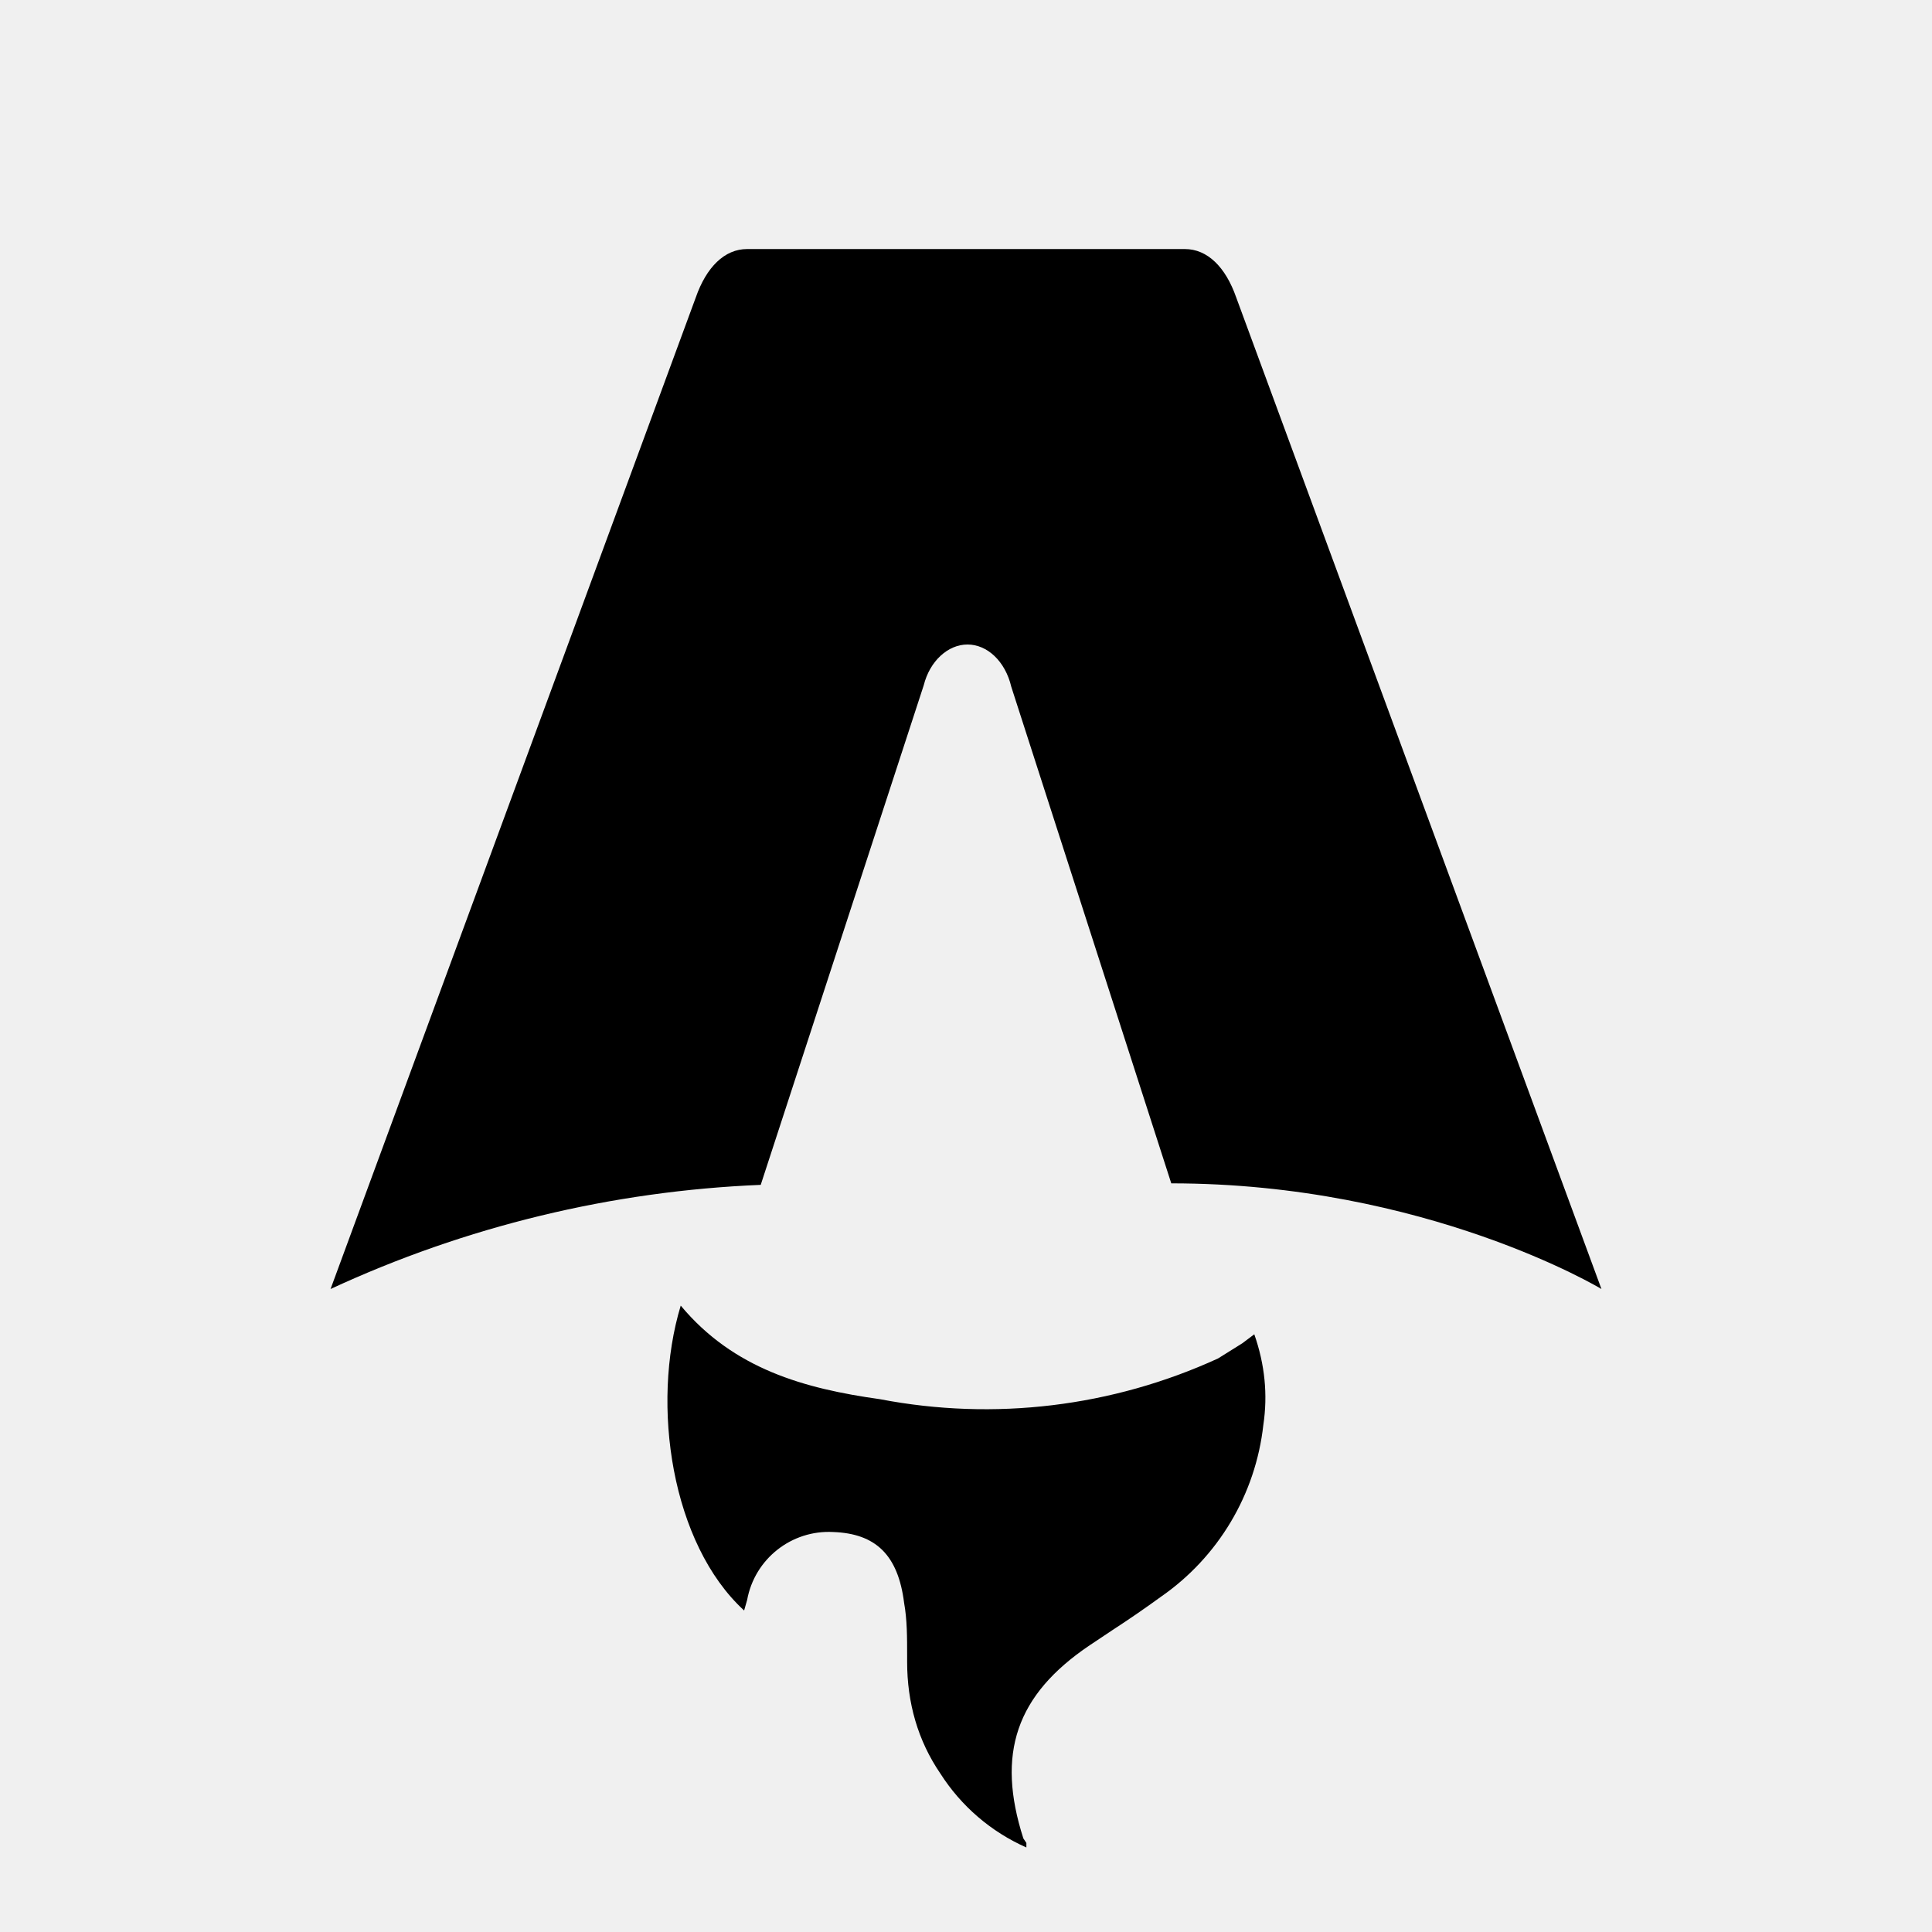
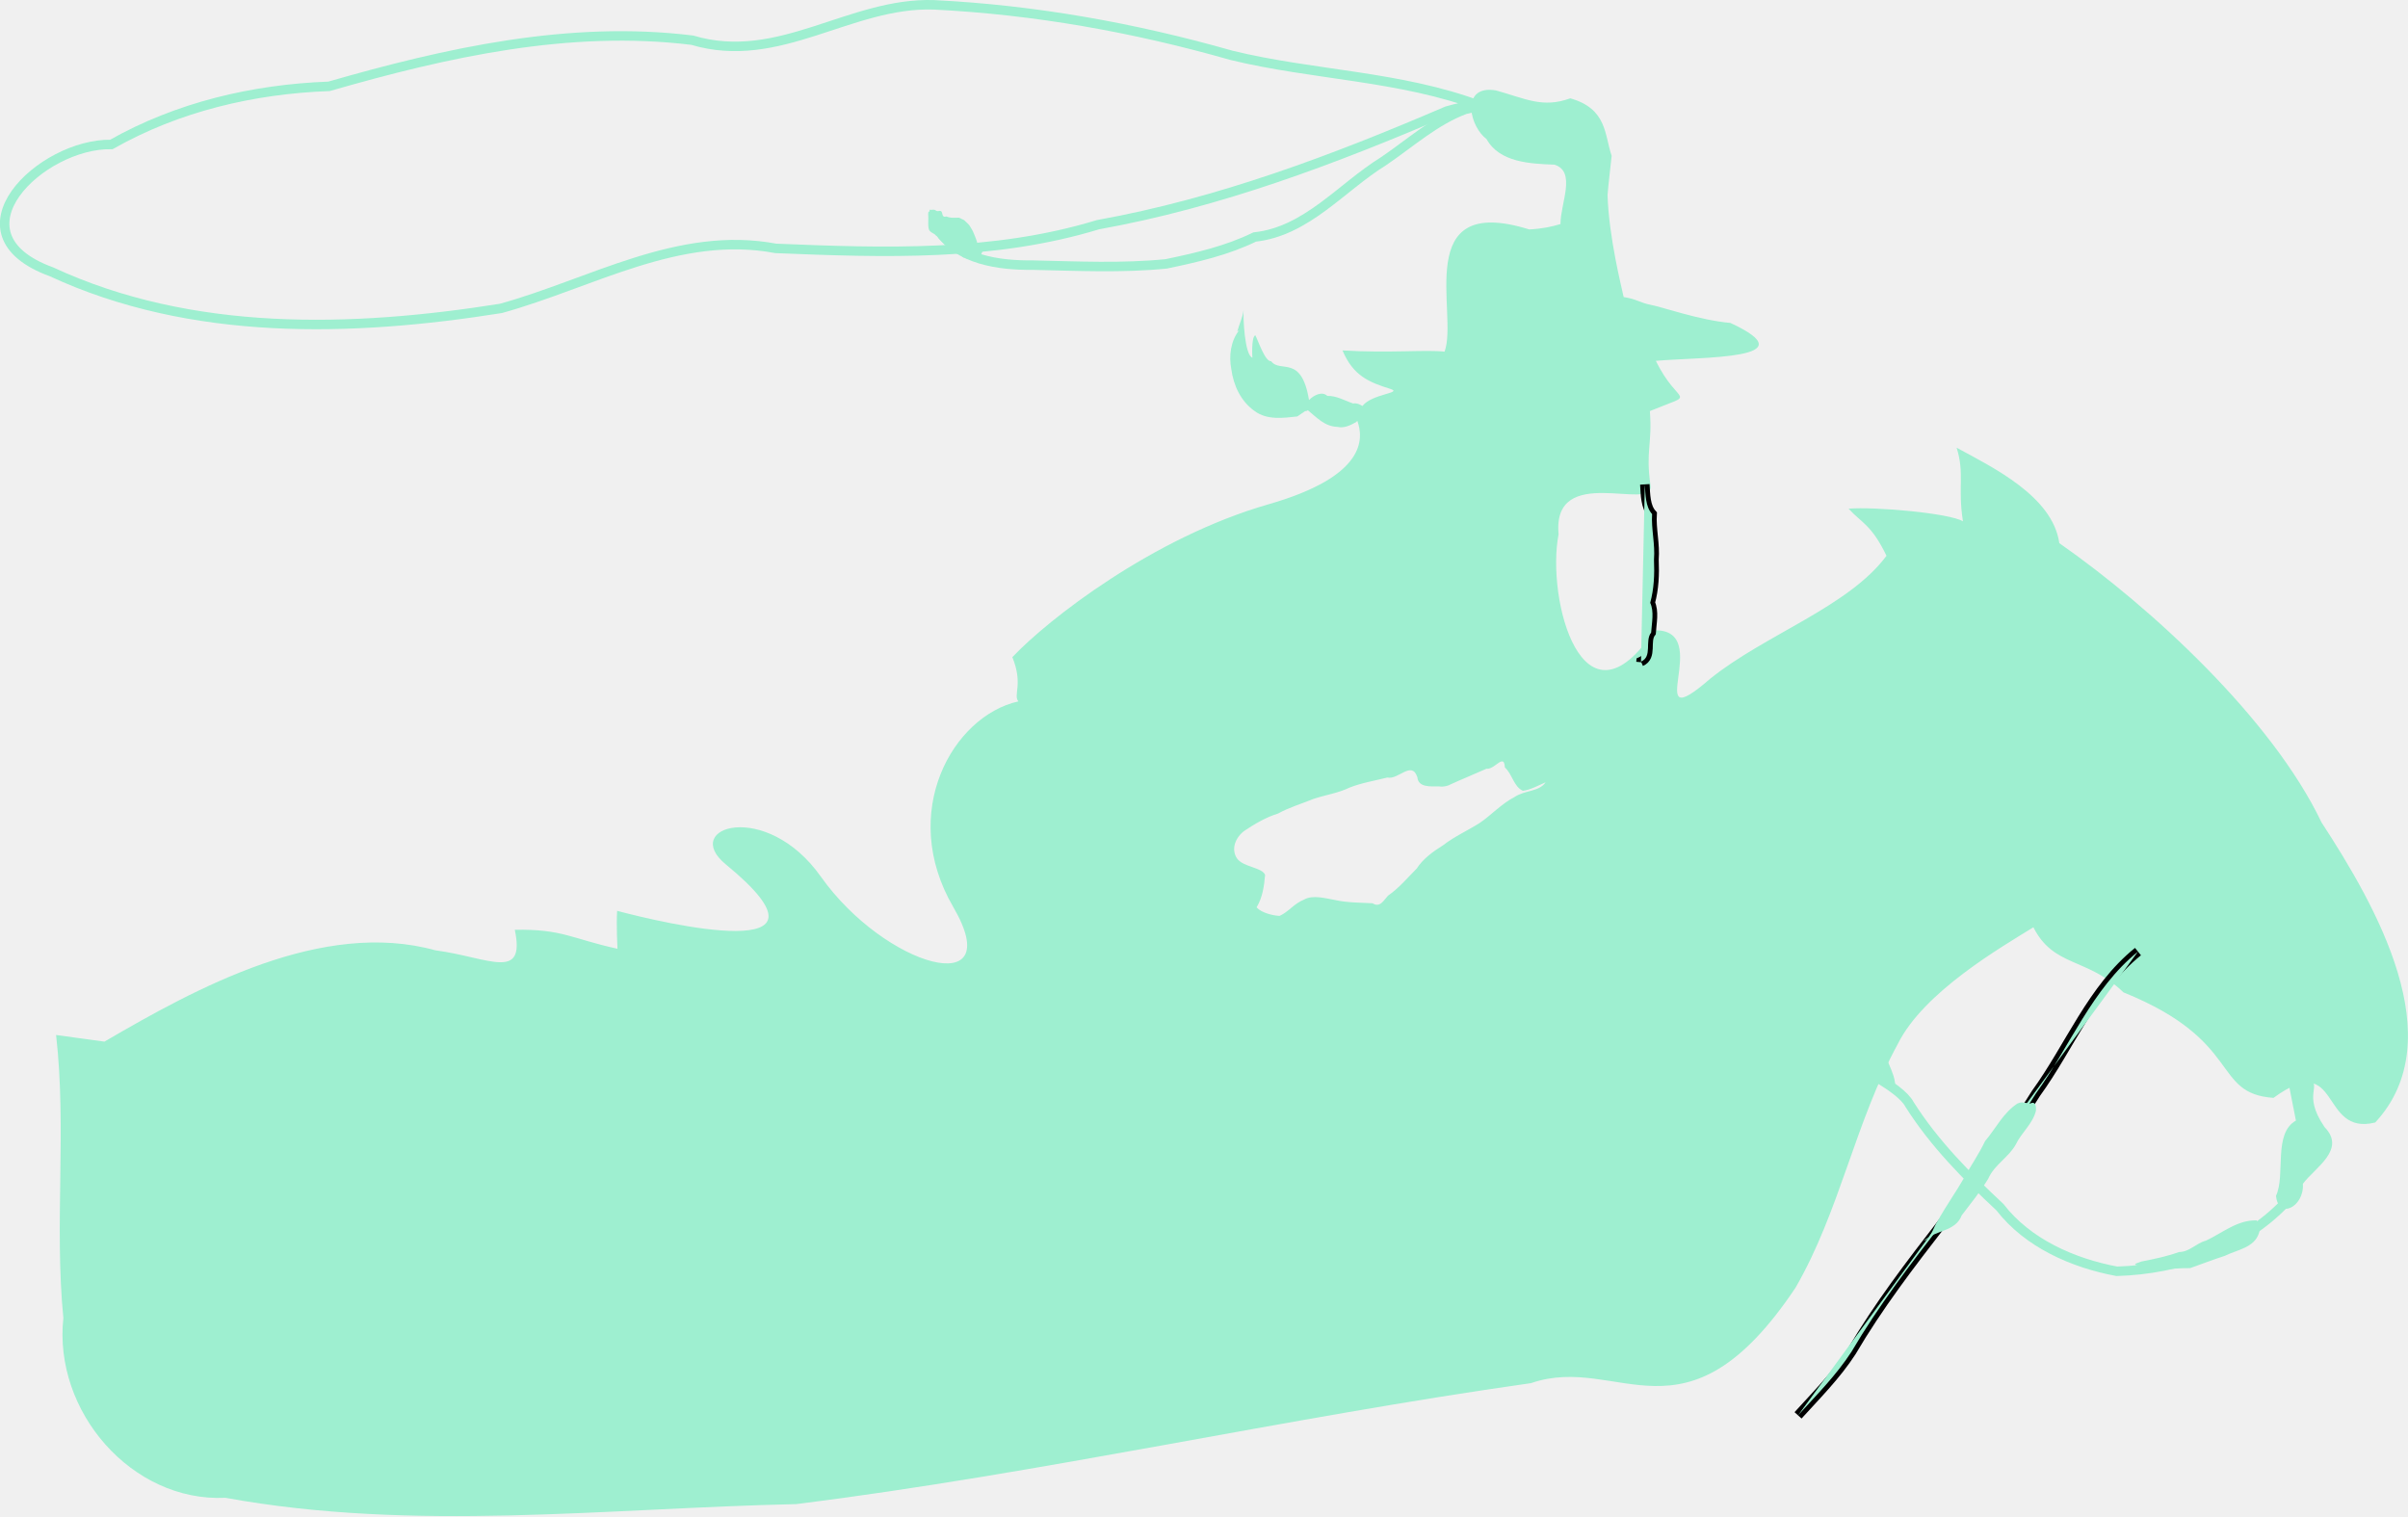
- <svg xmlns="http://www.w3.org/2000/svg" fill="none" viewBox="0 0 128 128">
-   <path d="M50.4 78.5a75.1 75.1 0 0 0-28.5 6.9l24.2-65.7c.7-2 1.9-3.2 3.4-3.2h29c1.5 0 2.7 1.2 3.4 3.2l24.2 65.7s-11.6-7-28.5-7L67 45.5c-.4-1.7-1.6-2.8-2.9-2.8-1.3 0-2.5 1.1-2.9 2.7L50.4 78.5Zm-1.1 28.2Zm-4.2-20.2c-2 6.6-.6 15.8 4.2 20.2a17.5 17.5 0 0 1 .2-.7 5.5 5.5 0 0 1 5.7-4.5c2.8.1 4.3 1.5 4.7 4.7.2 1.1.2 2.3.2 3.5v.4c0 2.7.7 5.2 2.2 7.4a13 13 0 0 0 5.7 4.9v-.3l-.2-.3c-1.8-5.6-.5-9.5 4.4-12.8l1.5-1a73 73 0 0 0 3.2-2.2 16 16 0 0 0 6.8-11.4c.3-2 .1-4-.6-6l-.8.6-1.6 1a37 37 0 0 1-22.4 2.7c-5-.7-9.7-2-13.2-6.2Z" />
-   <style>
-         path { fill: #000; }
-         @media (prefers-color-scheme: dark) {
-             path { fill: #FFF; }
-         }
-     </style>
+ <svg xmlns="http://www.w3.org/2000/svg" width="57.194mm" height="36.012mm" viewBox="0 0 57.194 36.012" version="1.1" id="svg1">
+   <defs id="defs1" />
+   <g id="layer1" transform="translate(-80.43333,-96.57292)">
+     <g id="layer4" style="display:inline;fill:#000000" transform="translate(82.9826,-83.44915)">
+       <g id="g28" transform="matrix(7.503506,0,0,7.503506,-0.1590832,144.1498)" style="display:inline;fill:#9EEFD0;fill-opacity:1">
+         <path id="path12" style="opacity:1;fill:#9EEFD0;fill-opacity:1;stroke:none;stroke-width:0.265px;stroke-linecap:butt;stroke-linejoin:miter;stroke-opacity:1" d="m 4.396,5.065 c -0.088,3.932e-4 -0.061,0.117 -0.009,0.156 0.041,0.074 0.138,0.078 0.215,0.081 0.07,0.022 0.019,0.122 0.019,0.188 -0.026,0.008 -0.058,0.015 -0.099,0.017 -0.375,-0.117 -0.223,0.268 -0.268,0.387 -0.054,-0.007 -0.177,0.005 -0.323,-0.004 0.034,0.081 0.085,0.101 0.152,0.122 0.04,0.013 -0.059,0.015 -0.089,0.054 -0.009,-0.006 -0.018,-0.01 -0.029,-0.008 -0.027,-0.009 -0.053,-0.025 -0.082,-0.024 -0.017,-0.016 -0.043,-0.002 -0.058,0.013 -0.024,-0.146 -0.091,-0.084 -0.12,-0.123 -0.019,0.003 -0.042,-0.068 -0.05,-0.082 -0.014,0.006 -0.009,0.079 -0.009,0.071 -0.025,-0.007 -0.03,-0.13 -0.028,-0.151 -0.003,0.024 -0.014,0.045 -0.02,0.068 l 0.006,-0.004 c -0.027,0.034 -0.033,0.081 -0.025,0.123 0.007,0.052 0.03,0.102 0.074,0.133 0.039,0.029 0.09,0.022 0.135,0.017 l 0.025,-0.017 c 0.004,2.993e-4 0.007,-8.189e-4 0.008,-0.003 0.028,0.023 0.054,0.052 0.094,0.053 0.021,0.005 0.041,-0.005 0.059,-0.015 0.001,-0.001 0.003,-0.003 0.004,-0.004 0.02,0.056 0.029,0.175 -0.281,0.264 C 3.331,6.482 2.998,6.742 2.886,6.861 2.921,6.947 2.888,6.98 2.905,7.001 2.698,7.047 2.524,7.352 2.699,7.652 2.874,7.952 2.483,7.842 2.28,7.556 2.107,7.311 1.834,7.398 1.979,7.517 2.379,7.845 1.778,7.702 1.635,7.664 c -0.003,0.043 0.001,0.12 0.001,0.12 C 1.493,7.753 1.462,7.721 1.311,7.724 1.346,7.889 1.227,7.811 1.06,7.789 0.702,7.69 0.305,7.907 0.012,8.078 L -0.141,8.057 c 0.034,0.297 -0.006,0.599 0.023,0.896 C -0.15,9.248 0.098,9.536 0.395,9.522 0.992,9.631 1.601,9.555 2.202,9.542 2.983,9.444 3.75,9.269 4.528,9.159 4.806,9.063 5.015,9.38 5.365,8.857 5.506,8.613 5.553,8.334 5.689,8.085 5.771,7.92 6.018,7.778 6.118,7.716 6.182,7.843 6.288,7.811 6.403,7.922 6.784,8.076 6.681,8.242 6.878,8.256 7.093,8.099 7.022,8.378 7.2,8.334 7.444,8.071 7.203,7.649 7.03,7.384 6.874,7.057 6.492,6.704 6.2,6.5 6.179,6.352 5.991,6.261 5.875,6.198 5.901,6.281 5.878,6.323 5.895,6.431 5.853,6.405 5.613,6.384 5.533,6.391 5.575,6.437 5.605,6.441 5.653,6.54 5.533,6.702 5.267,6.79 5.094,6.93 4.868,7.126 5.112,6.771 4.918,6.776 4.692,7.118 4.575,6.677 4.615,6.472 4.594,6.244 4.918,6.403 4.906,6.318 4.89,6.206 4.912,6.189 4.904,6.082 c 0.155,-0.064 0.091,-0.011 0.019,-0.159 0.144,-0.013 0.488,-0.003 0.236,-0.12 -0.099,-0.009 -0.211,-0.049 -0.251,-0.057 -0.04,-0.008 -0.043,-0.018 -0.087,-0.025 -0.006,-0.029 -0.047,-0.189 -0.051,-0.323 0.003,-0.038 0.008,-0.076 0.013,-0.124 -0.023,-0.067 -0.014,-0.149 -0.131,-0.182 -0.088,0.032 -0.142,7.406e-4 -0.235,-0.025 -0.007,-0.001 -0.013,-0.002 -0.019,-0.002 z m 0.04,2.126 c 0.005,-3.043e-4 0.008,0.004 0.009,0.019 0.024,0.022 0.028,0.061 0.057,0.074 0.024,-0.003 0.049,-0.017 0.072,-0.027 -0.021,0.031 -0.065,0.024 -0.099,0.047 -0.042,0.022 -0.073,0.057 -0.11,0.082 -0.038,0.024 -0.082,0.044 -0.115,0.07 -0.032,0.02 -0.064,0.043 -0.084,0.074 -0.029,0.029 -0.055,0.061 -0.091,0.086 -0.014,0.015 -0.025,0.039 -0.049,0.024 -0.038,-0.002 -0.082,-0.002 -0.117,-0.01 -0.033,-0.006 -0.072,-0.017 -0.099,-0.002 -0.034,0.014 -0.048,0.038 -0.078,0.052 -0.022,-0.001 -0.058,-0.01 -0.073,-0.027 0.019,-0.031 0.024,-0.068 0.027,-0.103 -0.01,-0.024 -0.069,-0.024 -0.089,-0.052 -0.02,-0.03 -0.004,-0.067 0.023,-0.087 0.033,-0.022 0.068,-0.043 0.107,-0.055 0.036,-0.02 0.075,-0.031 0.114,-0.047 0.037,-0.012 0.077,-0.018 0.112,-0.035 0.037,-0.015 0.085,-0.023 0.12,-0.032 0.035,0.008 0.077,-0.055 0.095,-0.001 0.003,0.033 0.041,0.029 0.069,0.029 0.014,0.003 0.033,-0.004 0.031,-0.004 0.039,-0.018 0.079,-0.034 0.119,-0.052 0.017,0.003 0.037,-0.022 0.048,-0.023 z" />
+         <path style="opacity:1;fill:none;fill-opacity:1;stroke:#9EEFD0;stroke-width:0.03;stroke-dasharray:none;stroke-opacity:1;paint-order:stroke fill markers" d="m 2.65,5.507 c 0.065,0.097 0.193,0.114 0.301,0.113 0.141,0.003 0.282,0.01 0.422,-0.004 C 3.469,5.596 3.565,5.574 3.653,5.531 3.818,5.513 3.927,5.374 4.061,5.291 4.145,5.234 4.223,5.163 4.319,5.127 c 0.026,-0.007 0.053,-0.01 0.08,-0.009" id="path17" />
+         <path style="opacity:1;fill:none;fill-opacity:1;stroke:#9EEFD0;stroke-width:0.03;stroke-dasharray:none;stroke-opacity:1;paint-order:stroke fill markers" d="M 4.367,5.116 C 4.116,5.021 3.838,5.019 3.58,4.956 3.271,4.868 2.958,4.812 2.638,4.796 2.372,4.787 2.148,4.99 1.873,4.908 1.484,4.86 1.095,4.947 0.723,5.054 0.482,5.063 0.244,5.119 0.034,5.238 -0.188,5.234 -0.488,5.52 -0.156,5.641 0.288,5.847 0.795,5.832 1.267,5.757 1.553,5.678 1.83,5.509 2.137,5.567 c 0.342,0.014 0.689,0.026 1.02,-0.075 0.384,-0.069 0.749,-0.207 1.105,-0.36 0.034,-0.01 0.069,-0.017 0.105,-0.016 z" id="path18" />
+         <path style="opacity:1;fill:#9EEFD0;fill-opacity:1;stroke:none;stroke-width:0.03;stroke-dasharray:none;stroke-opacity:1;paint-order:stroke fill markers" d="m 2.791,5.577 c -0.033,-0.05 -9.525e-4,0.003 -0.029,-0.062 -0.003,-0.007 -0.008,-0.014 -0.012,-0.021 -0.004,-0.005 -0.008,-0.008 -0.012,-0.012 -0.001,-0.001 -0.003,-0.003 -0.004,-0.004 -0.003,-0.002 -0.006,-0.003 -0.008,-0.004 -0.003,-0.001 -0.005,-0.003 -0.008,-0.004 -0.003,-6.615e-4 -0.006,0 -0.008,0 -0.013,0 -0.02,0.001 -0.033,-0.004 -0.016,0.005 -0.01,-0.013 -0.017,-0.017 -0.004,-0.002 -0.008,8.202e-4 -0.012,0 -0.003,-6.086e-4 -0.005,-0.003 -0.008,-0.004 -0.004,-0.001 -0.008,0 -0.012,0 -0.001,0 -0.003,-9.789e-4 -0.004,0 -9.737e-4,9.79e-4 6.164e-4,0.003 0,0.004 -8.705e-4,0.002 -0.004,0.002 -0.004,0.004 -0.001,0.005 0,0.011 0,0.017 0,0.01 -0.002,0.034 0.004,0.041 0.004,0.005 0.011,0.008 0.017,0.012 0.002,0.001 0.002,0.003 0.004,0.004 0.001,6.085e-4 0.003,-9.79e-4 0.004,0 0.002,0.002 0.002,0.006 0.004,0.008 0.002,0.002 0.019,0.02 0.021,0.021 0.005,0.003 0.012,0.005 0.017,0.008 0.005,0.003 0.008,0.009 0.012,0.012 0.001,8.202e-4 0.003,-9.789e-4 0.004,0 0.002,0.002 0.002,0.006 0.004,0.008 9.79e-4,9.789e-4 0.003,-4.234e-4 0.004,0 0.003,9.789e-4 0.006,0.002 0.008,0.004 0.003,0.002 0.005,0.007 0.008,0.008 0.001,6.086e-4 0.003,-4.233e-4 0.004,0 0.003,9.79e-4 0.005,0.003 0.008,0.004 0.001,4.233e-4 0.003,0 0.004,0 0.004,0 0.008,0 0.012,0 0.006,0 0.011,0 0.017,0 0.001,0 0.003,9.789e-4 0.004,0 9.79e-4,-9.79e-4 -6.085e-4,-0.003 0,-0.004 8.732e-4,-0.002 0.003,-0.003 0.004,-0.004 0.003,-0.006 0.006,-0.011 0.008,-0.017 z" id="path19" />
+         <path style="opacity:1;fill:#9EEFD0;fill-opacity:1;stroke:#000000;stroke-width:0.03;stroke-dasharray:none;stroke-opacity:1;paint-order:stroke fill markers" d="m 4.888,6.314 c 0.002,0.032 0.002,0.071 0.023,0.094 -0.003,0.048 0.01,0.095 0.006,0.144 0.002,0.047 1.302e-4,0.093 -0.012,0.137 0.013,0.027 0.005,0.064 0.003,0.094 -0.021,0.027 0.005,0.076 -0.032,0.092 l -1.886e-4,0.002" id="path20" />
+         <path style="opacity:1;fill:#9EEFD0;fill-opacity:1;stroke:#000000;stroke-width:0.03;stroke-dasharray:none;stroke-opacity:1;paint-order:stroke fill markers" d="M 6.449,7.793 C 6.303,7.911 6.234,8.093 6.126,8.242 5.95,8.528 5.712,8.77 5.542,9.06 5.494,9.134 5.432,9.196 5.373,9.261" id="path21" />
+         <path style="opacity:1;fill:none;fill-opacity:1;stroke:#9EEFD0;stroke-width:0.03;stroke-dasharray:none;stroke-opacity:1;paint-order:stroke fill markers" d="M 6.957,8.156 C 6.953,8.297 7.002,8.464 6.917,8.586 6.78,8.731 6.578,8.799 6.382,8.805 6.243,8.779 6.1,8.716 6.012,8.602 5.906,8.503 5.804,8.4 5.726,8.277 5.696,8.218 5.527,8.147 5.665,8.208 5.657,8.161 5.616,8.111 5.624,8.056" id="path22" />
+         <path style="opacity:1;fill:#9EEFD0;fill-opacity:1;stroke:none;stroke-width:0.03;stroke-dasharray:none;stroke-opacity:1;paint-order:stroke fill markers" d="m 6.949,8.328 c -0.073,0.041 -0.032,0.171 -0.063,0.238 0.007,0.077 0.09,0.035 0.085,-0.038 C 7.009,8.477 7.109,8.42 7.04,8.349 6.964,8.238 7.04,8.221 6.984,8.188 6.96,8.183 6.951,8.217 6.925,8.206" id="path23" />
+         <path style="opacity:1;fill:#9EEFD0;fill-opacity:1;stroke:none;stroke-width:0.03;stroke-dasharray:none;stroke-opacity:1;paint-order:stroke fill markers" d="m 6.069,8.273 c -0.046,0.029 -0.07,0.08 -0.104,0.12 -0.019,0.04 -0.044,0.076 -0.065,0.114 -0.027,0.047 -0.058,0.09 -0.084,0.137 -0.015,0.021 -0.02,0.055 -0.045,0.065 0.035,-0.035 0.1,-0.028 0.12,-0.081 0.029,-0.038 0.059,-0.075 0.084,-0.116 0.019,-0.044 0.064,-0.067 0.087,-0.108 0.018,-0.038 0.054,-0.066 0.064,-0.107 0.001,-0.013 -6.732e-4,-0.032 -0.018,-0.023 -0.013,-5.34e-4 -0.026,-0.007 -0.038,-8.764e-4 z" id="path24" />
+         <path style="opacity:1;fill:#9EEFD0;fill-opacity:1;stroke:none;stroke-width:0.03;stroke-dasharray:none;stroke-opacity:1;paint-order:stroke fill markers" d="m 6.826,8.644 c -0.061,-0.003 -0.11,0.04 -0.162,0.064 -0.031,0.008 -0.052,0.036 -0.085,0.036 -0.039,0.014 -0.078,0.022 -0.119,0.03 -0.005,0.003 -0.033,0.008 -0.012,0.013 0.053,0.02 0.111,0.007 0.166,0.008 0.037,-0.013 0.073,-0.027 0.11,-0.039 0.038,-0.019 0.093,-0.025 0.108,-0.072 0.004,-0.013 0.002,-0.028 -0.007,-0.039 z" id="path25" />
+       </g>
+     </g>
+   </g>
</svg>
